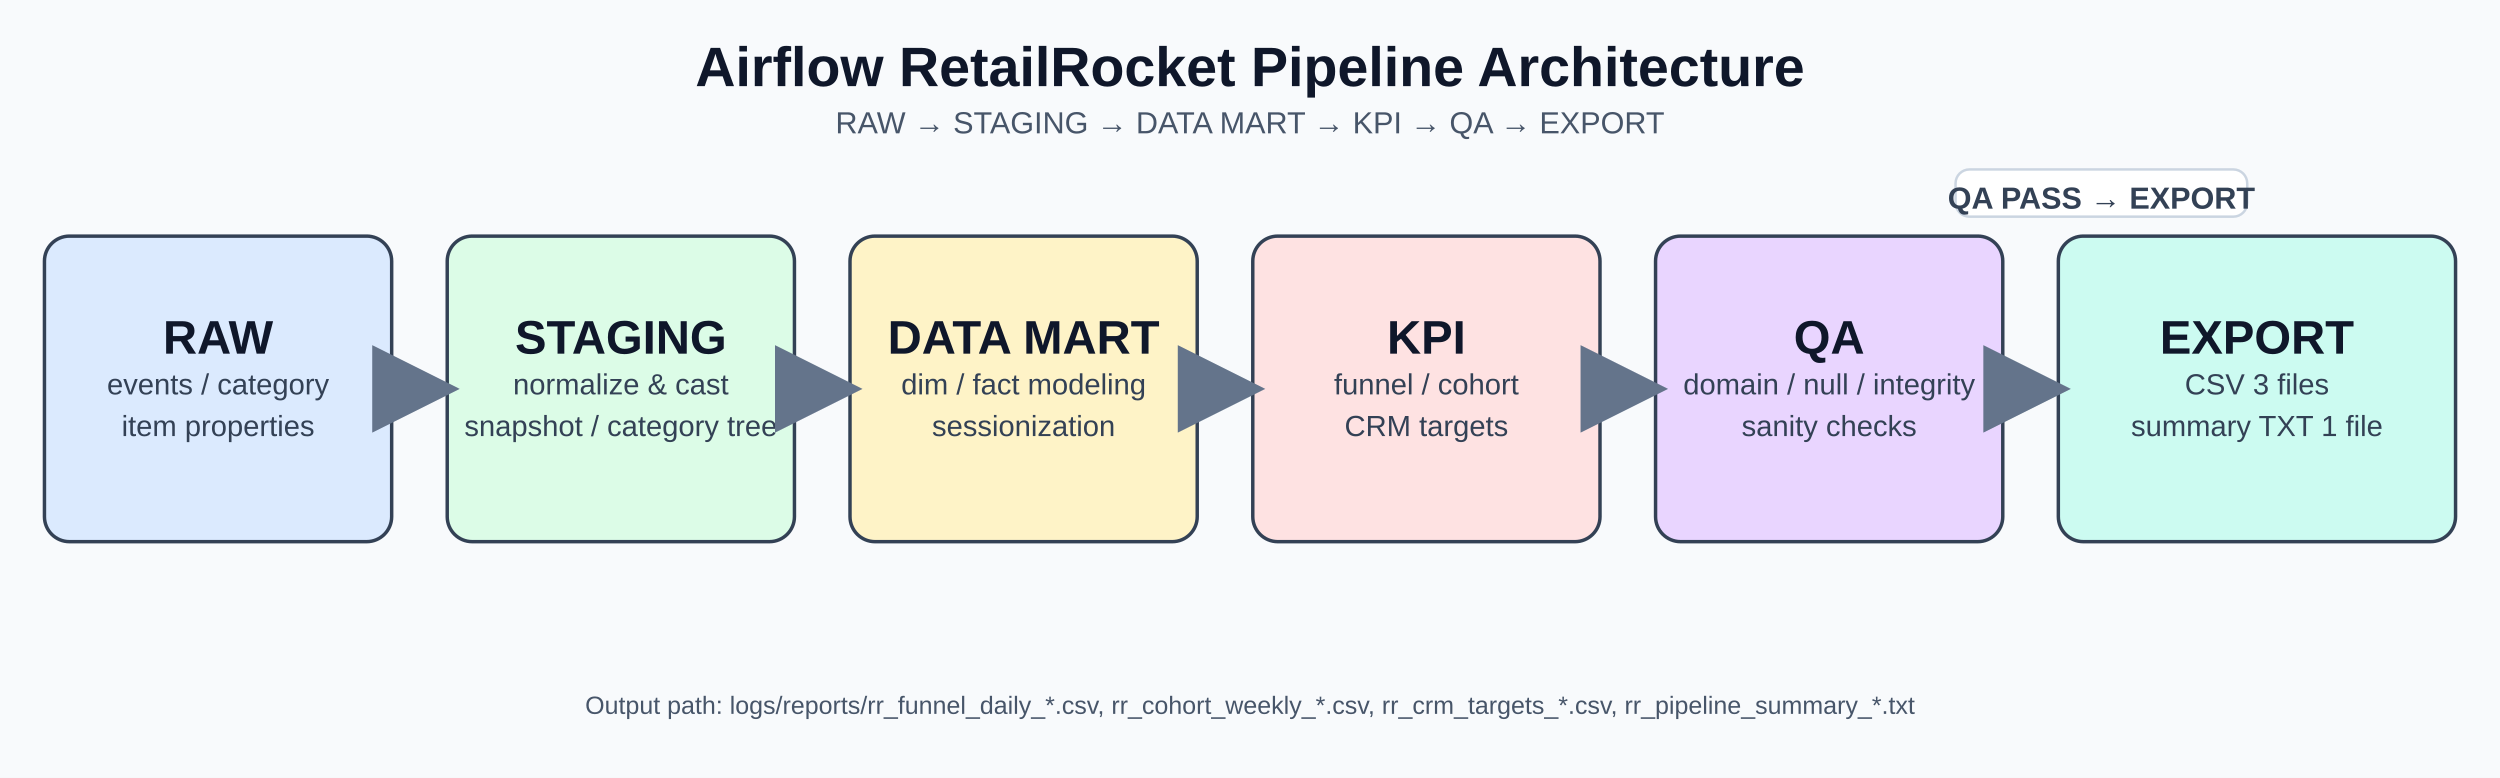
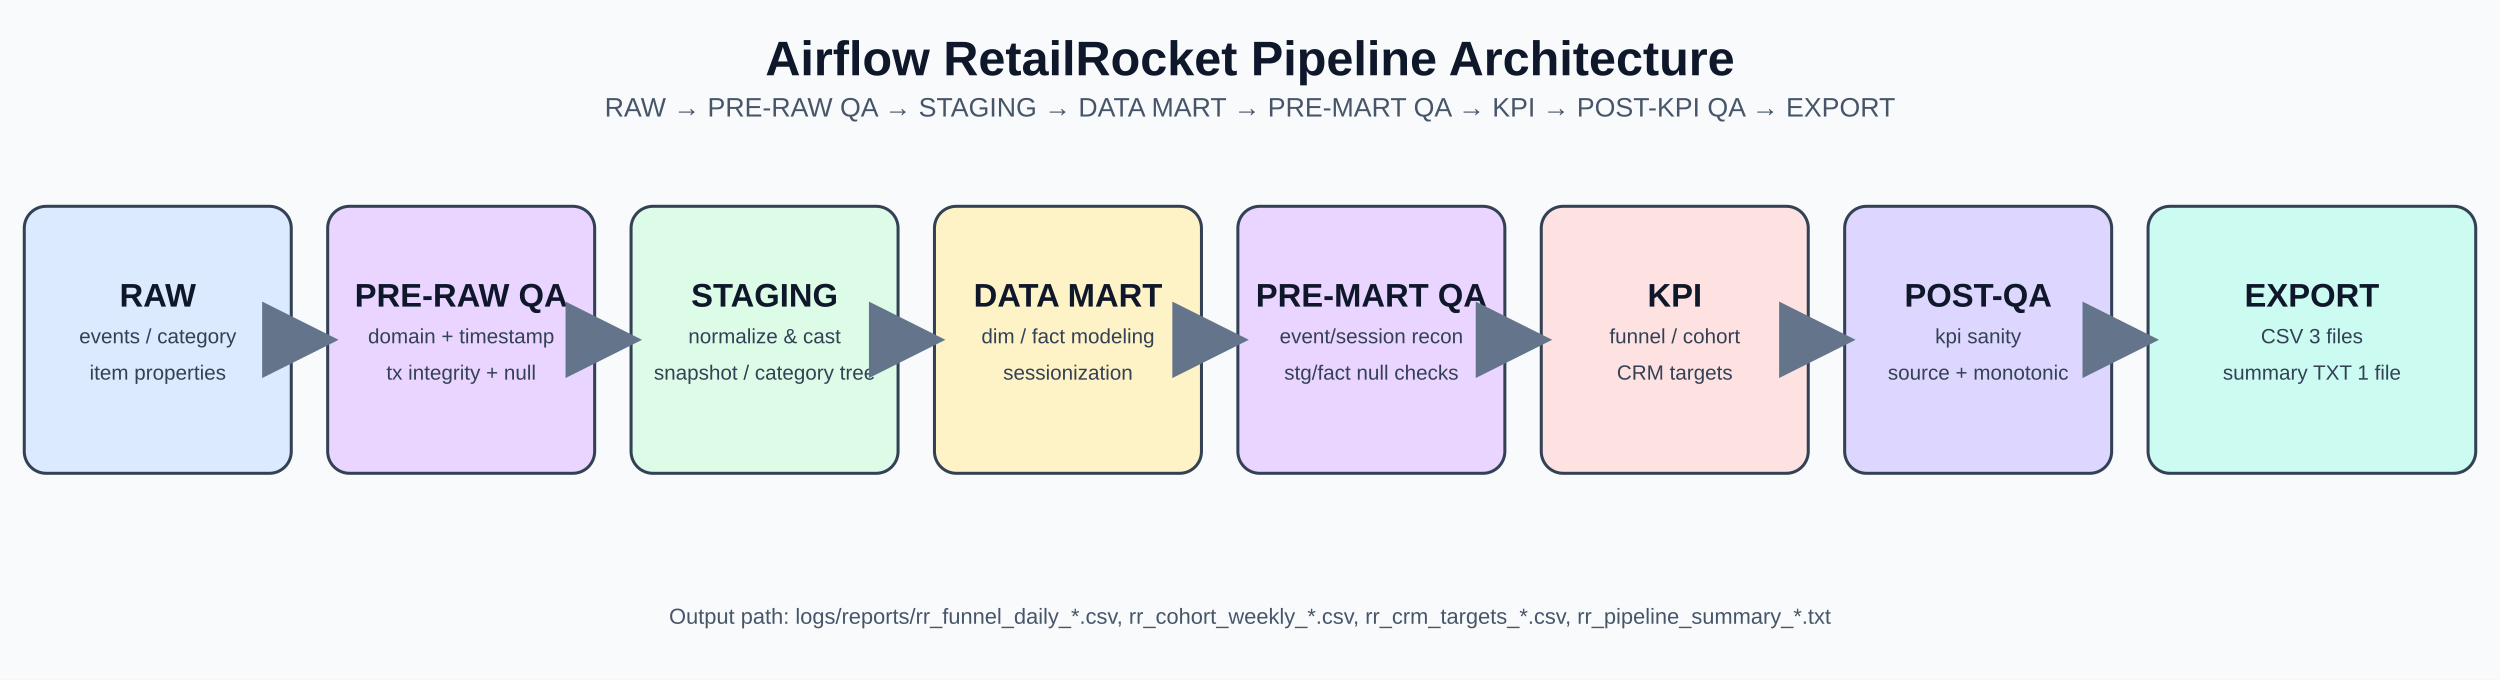
- <svg xmlns="http://www.w3.org/2000/svg" width="1800" height="560" viewBox="0 0 1800 560" fill="none">
+ <svg xmlns="http://www.w3.org/2000/svg" width="2060" height="560" viewBox="0 0 2060 560" fill="none">
  <defs>
    <style>
      .title { font-family: "Pretendard", "Noto Sans KR", "Malgun Gothic", "Apple SD Gothic Neo", Arial, sans-serif; font-size: 40px; font-weight: 700; fill: #0f172a; }
      .subTitle { font-family: "Pretendard", "Noto Sans KR", "Malgun Gothic", "Apple SD Gothic Neo", Arial, sans-serif; font-size: 22px; font-weight: 500; fill: #475569; }
-       .boxTitle { font-family: "Pretendard", "Noto Sans KR", "Malgun Gothic", "Apple SD Gothic Neo", Arial, sans-serif; font-size: 34px; font-weight: 700; fill: #0f172a; }
-       .boxLine { font-family: "Pretendard", "Noto Sans KR", "Malgun Gothic", "Apple SD Gothic Neo", Arial, sans-serif; font-size: 21px; font-weight: 500; fill: #334155; }
-       .gate { font-family: "Pretendard", "Noto Sans KR", "Malgun Gothic", "Apple SD Gothic Neo", Arial, sans-serif; font-size: 22px; font-weight: 700; fill: #334155; }
+       .boxTitle { font-family: "Pretendard", "Noto Sans KR", "Malgun Gothic", "Apple SD Gothic Neo", Arial, sans-serif; font-size: 27px; font-weight: 700; fill: #0f172a; }
+       .boxLine { font-family: "Pretendard", "Noto Sans KR", "Malgun Gothic", "Apple SD Gothic Neo", Arial, sans-serif; font-size: 17px; font-weight: 500; fill: #334155; }
      .footer { font-family: "Pretendard", "Noto Sans KR", "Malgun Gothic", "Apple SD Gothic Neo", Arial, sans-serif; font-size: 18px; font-weight: 500; fill: #475569; }
    </style>
    <marker id="arrow" markerWidth="14" markerHeight="14" refX="12" refY="7" orient="auto">
      <path d="M0,0 L14,7 L0,14 z" fill="#64748b" />
    </marker>
  </defs>
-   <rect x="0" y="0" width="1800" height="560" fill="#f8fafc" />
-   <text x="900" y="62" text-anchor="middle" class="title">Airflow RetailRocket Pipeline Architecture</text>
-   <text x="900" y="96" text-anchor="middle" class="subTitle">RAW → STAGING → DATA MART → KPI → QA → EXPORT</text>
+   <rect x="0" y="0" width="2060" height="560" fill="#f8fafc" />
+   <text x="1030" y="62" text-anchor="middle" class="title">Airflow RetailRocket Pipeline Architecture</text>
+   <text x="1030" y="96" text-anchor="middle" class="subTitle">RAW → PRE-RAW QA → STAGING → DATA MART → PRE-MART QA → KPI → POST-KPI QA → EXPORT</text>
  <g>
-     <rect x="32" y="170" rx="18" ry="18" width="250" height="220" fill="#dbeafe" stroke="#334155" stroke-width="2.5" />
-     <text x="157" y="245" text-anchor="middle" dominant-baseline="middle" class="boxTitle">RAW</text>
-     <text x="157" y="278" text-anchor="middle" dominant-baseline="middle" class="boxLine">events / category</text>
-     <text x="157" y="308" text-anchor="middle" dominant-baseline="middle" class="boxLine">item properties</text>
+     <rect x="20" y="170" rx="18" ry="18" width="220" height="220" fill="#dbeafe" stroke="#334155" stroke-width="2.5" />
+     <text x="130" y="245" text-anchor="middle" dominant-baseline="middle" class="boxTitle">RAW</text>
+     <text x="130" y="278" text-anchor="middle" dominant-baseline="middle" class="boxLine">events / category</text>
+     <text x="130" y="308" text-anchor="middle" dominant-baseline="middle" class="boxLine">item properties</text>
  </g>
  <g>
-     <rect x="322" y="170" rx="18" ry="18" width="250" height="220" fill="#dcfce7" stroke="#334155" stroke-width="2.5" />
-     <text x="447" y="245" text-anchor="middle" dominant-baseline="middle" class="boxTitle">STAGING</text>
-     <text x="447" y="278" text-anchor="middle" dominant-baseline="middle" class="boxLine">normalize &amp; cast</text>
-     <text x="447" y="308" text-anchor="middle" dominant-baseline="middle" class="boxLine">snapshot / category tree</text>
+     <rect x="270" y="170" rx="18" ry="18" width="220" height="220" fill="#e9d5ff" stroke="#334155" stroke-width="2.5" />
+     <text x="380" y="245" text-anchor="middle" dominant-baseline="middle" class="boxTitle">PRE-RAW QA</text>
+     <text x="380" y="278" text-anchor="middle" dominant-baseline="middle" class="boxLine">domain + timestamp</text>
+     <text x="380" y="308" text-anchor="middle" dominant-baseline="middle" class="boxLine">tx integrity + null</text>
  </g>
  <g>
-     <rect x="612" y="170" rx="18" ry="18" width="250" height="220" fill="#fef3c7" stroke="#334155" stroke-width="2.5" />
-     <text x="737" y="245" text-anchor="middle" dominant-baseline="middle" class="boxTitle">DATA MART</text>
-     <text x="737" y="278" text-anchor="middle" dominant-baseline="middle" class="boxLine">dim / fact modeling</text>
-     <text x="737" y="308" text-anchor="middle" dominant-baseline="middle" class="boxLine">sessionization</text>
+     <rect x="520" y="170" rx="18" ry="18" width="220" height="220" fill="#dcfce7" stroke="#334155" stroke-width="2.5" />
+     <text x="630" y="245" text-anchor="middle" dominant-baseline="middle" class="boxTitle">STAGING</text>
+     <text x="630" y="278" text-anchor="middle" dominant-baseline="middle" class="boxLine">normalize &amp; cast</text>
+     <text x="630" y="308" text-anchor="middle" dominant-baseline="middle" class="boxLine">snapshot / category tree</text>
  </g>
  <g>
-     <rect x="902" y="170" rx="18" ry="18" width="250" height="220" fill="#fee2e2" stroke="#334155" stroke-width="2.5" />
-     <text x="1027" y="245" text-anchor="middle" dominant-baseline="middle" class="boxTitle">KPI</text>
-     <text x="1027" y="278" text-anchor="middle" dominant-baseline="middle" class="boxLine">funnel / cohort</text>
-     <text x="1027" y="308" text-anchor="middle" dominant-baseline="middle" class="boxLine">CRM targets</text>
+     <rect x="770" y="170" rx="18" ry="18" width="220" height="220" fill="#fef3c7" stroke="#334155" stroke-width="2.5" />
+     <text x="880" y="245" text-anchor="middle" dominant-baseline="middle" class="boxTitle">DATA MART</text>
+     <text x="880" y="278" text-anchor="middle" dominant-baseline="middle" class="boxLine">dim / fact modeling</text>
+     <text x="880" y="308" text-anchor="middle" dominant-baseline="middle" class="boxLine">sessionization</text>
  </g>
  <g>
-     <rect x="1192" y="170" rx="18" ry="18" width="250" height="220" fill="#e9d5ff" stroke="#334155" stroke-width="2.5" />
-     <text x="1317" y="245" text-anchor="middle" dominant-baseline="middle" class="boxTitle">QA</text>
-     <text x="1317" y="278" text-anchor="middle" dominant-baseline="middle" class="boxLine">domain / null / integrity</text>
-     <text x="1317" y="308" text-anchor="middle" dominant-baseline="middle" class="boxLine">sanity checks</text>
+     <rect x="1020" y="170" rx="18" ry="18" width="220" height="220" fill="#e9d5ff" stroke="#334155" stroke-width="2.5" />
+     <text x="1130" y="245" text-anchor="middle" dominant-baseline="middle" class="boxTitle">PRE-MART QA</text>
+     <text x="1130" y="278" text-anchor="middle" dominant-baseline="middle" class="boxLine">event/session recon</text>
+     <text x="1130" y="308" text-anchor="middle" dominant-baseline="middle" class="boxLine">stg/fact null checks</text>
  </g>
  <g>
-     <rect x="1482" y="170" rx="18" ry="18" width="286" height="220" fill="#ccfbf1" stroke="#334155" stroke-width="2.5" />
-     <text x="1625" y="245" text-anchor="middle" dominant-baseline="middle" class="boxTitle">EXPORT</text>
-     <text x="1625" y="278" text-anchor="middle" dominant-baseline="middle" class="boxLine">CSV 3 files</text>
-     <text x="1625" y="308" text-anchor="middle" dominant-baseline="middle" class="boxLine">summary TXT 1 file</text>
+     <rect x="1270" y="170" rx="18" ry="18" width="220" height="220" fill="#fee2e2" stroke="#334155" stroke-width="2.5" />
+     <text x="1380" y="245" text-anchor="middle" dominant-baseline="middle" class="boxTitle">KPI</text>
+     <text x="1380" y="278" text-anchor="middle" dominant-baseline="middle" class="boxLine">funnel / cohort</text>
+     <text x="1380" y="308" text-anchor="middle" dominant-baseline="middle" class="boxLine">CRM targets</text>
  </g>
-   <line x1="282" y1="280" x2="322" y2="280" stroke="#64748b" stroke-width="4.5" marker-end="url(#arrow)" />
-   <line x1="572" y1="280" x2="612" y2="280" stroke="#64748b" stroke-width="4.5" marker-end="url(#arrow)" />
-   <line x1="862" y1="280" x2="902" y2="280" stroke="#64748b" stroke-width="4.5" marker-end="url(#arrow)" />
-   <line x1="1152" y1="280" x2="1192" y2="280" stroke="#64748b" stroke-width="4.5" marker-end="url(#arrow)" />
-   <line x1="1442" y1="280" x2="1482" y2="280" stroke="#64748b" stroke-width="4.5" marker-end="url(#arrow)" />
-   <rect x="1408" y="122" rx="10" ry="10" width="210" height="34" fill="#ffffff" stroke="#cbd5e1" stroke-width="1.8" />
-   <text x="1513" y="144" text-anchor="middle" dominant-baseline="middle" class="gate">QA PASS → EXPORT</text>
-   <text x="900" y="514" text-anchor="middle" class="footer">
+   <g>
+     <rect x="1520" y="170" rx="18" ry="18" width="220" height="220" fill="#ddd6fe" stroke="#334155" stroke-width="2.5" />
+     <text x="1630" y="245" text-anchor="middle" dominant-baseline="middle" class="boxTitle">POST-QA</text>
+     <text x="1630" y="278" text-anchor="middle" dominant-baseline="middle" class="boxLine">kpi sanity</text>
+     <text x="1630" y="308" text-anchor="middle" dominant-baseline="middle" class="boxLine">source + monotonic</text>
+   </g>
+   <g>
+     <rect x="1770" y="170" rx="18" ry="18" width="270" height="220" fill="#ccfbf1" stroke="#334155" stroke-width="2.5" />
+     <text x="1905" y="245" text-anchor="middle" dominant-baseline="middle" class="boxTitle">EXPORT</text>
+     <text x="1905" y="278" text-anchor="middle" dominant-baseline="middle" class="boxLine">CSV 3 files</text>
+     <text x="1905" y="308" text-anchor="middle" dominant-baseline="middle" class="boxLine">summary TXT 1 file</text>
+   </g>
+   <line x1="240" y1="280" x2="270" y2="280" stroke="#64748b" stroke-width="4.5" marker-end="url(#arrow)" />
+   <line x1="490" y1="280" x2="520" y2="280" stroke="#64748b" stroke-width="4.5" marker-end="url(#arrow)" />
+   <line x1="740" y1="280" x2="770" y2="280" stroke="#64748b" stroke-width="4.5" marker-end="url(#arrow)" />
+   <line x1="990" y1="280" x2="1020" y2="280" stroke="#64748b" stroke-width="4.5" marker-end="url(#arrow)" />
+   <line x1="1240" y1="280" x2="1270" y2="280" stroke="#64748b" stroke-width="4.5" marker-end="url(#arrow)" />
+   <line x1="1490" y1="280" x2="1520" y2="280" stroke="#64748b" stroke-width="4.5" marker-end="url(#arrow)" />
+   <line x1="1740" y1="280" x2="1770" y2="280" stroke="#64748b" stroke-width="4.5" marker-end="url(#arrow)" />
+   <text x="1030" y="514" text-anchor="middle" class="footer">
    Output path: logs/reports/rr_funnel_daily_*.csv, rr_cohort_weekly_*.csv, rr_crm_targets_*.csv, rr_pipeline_summary_*.txt
  </text>
</svg>
